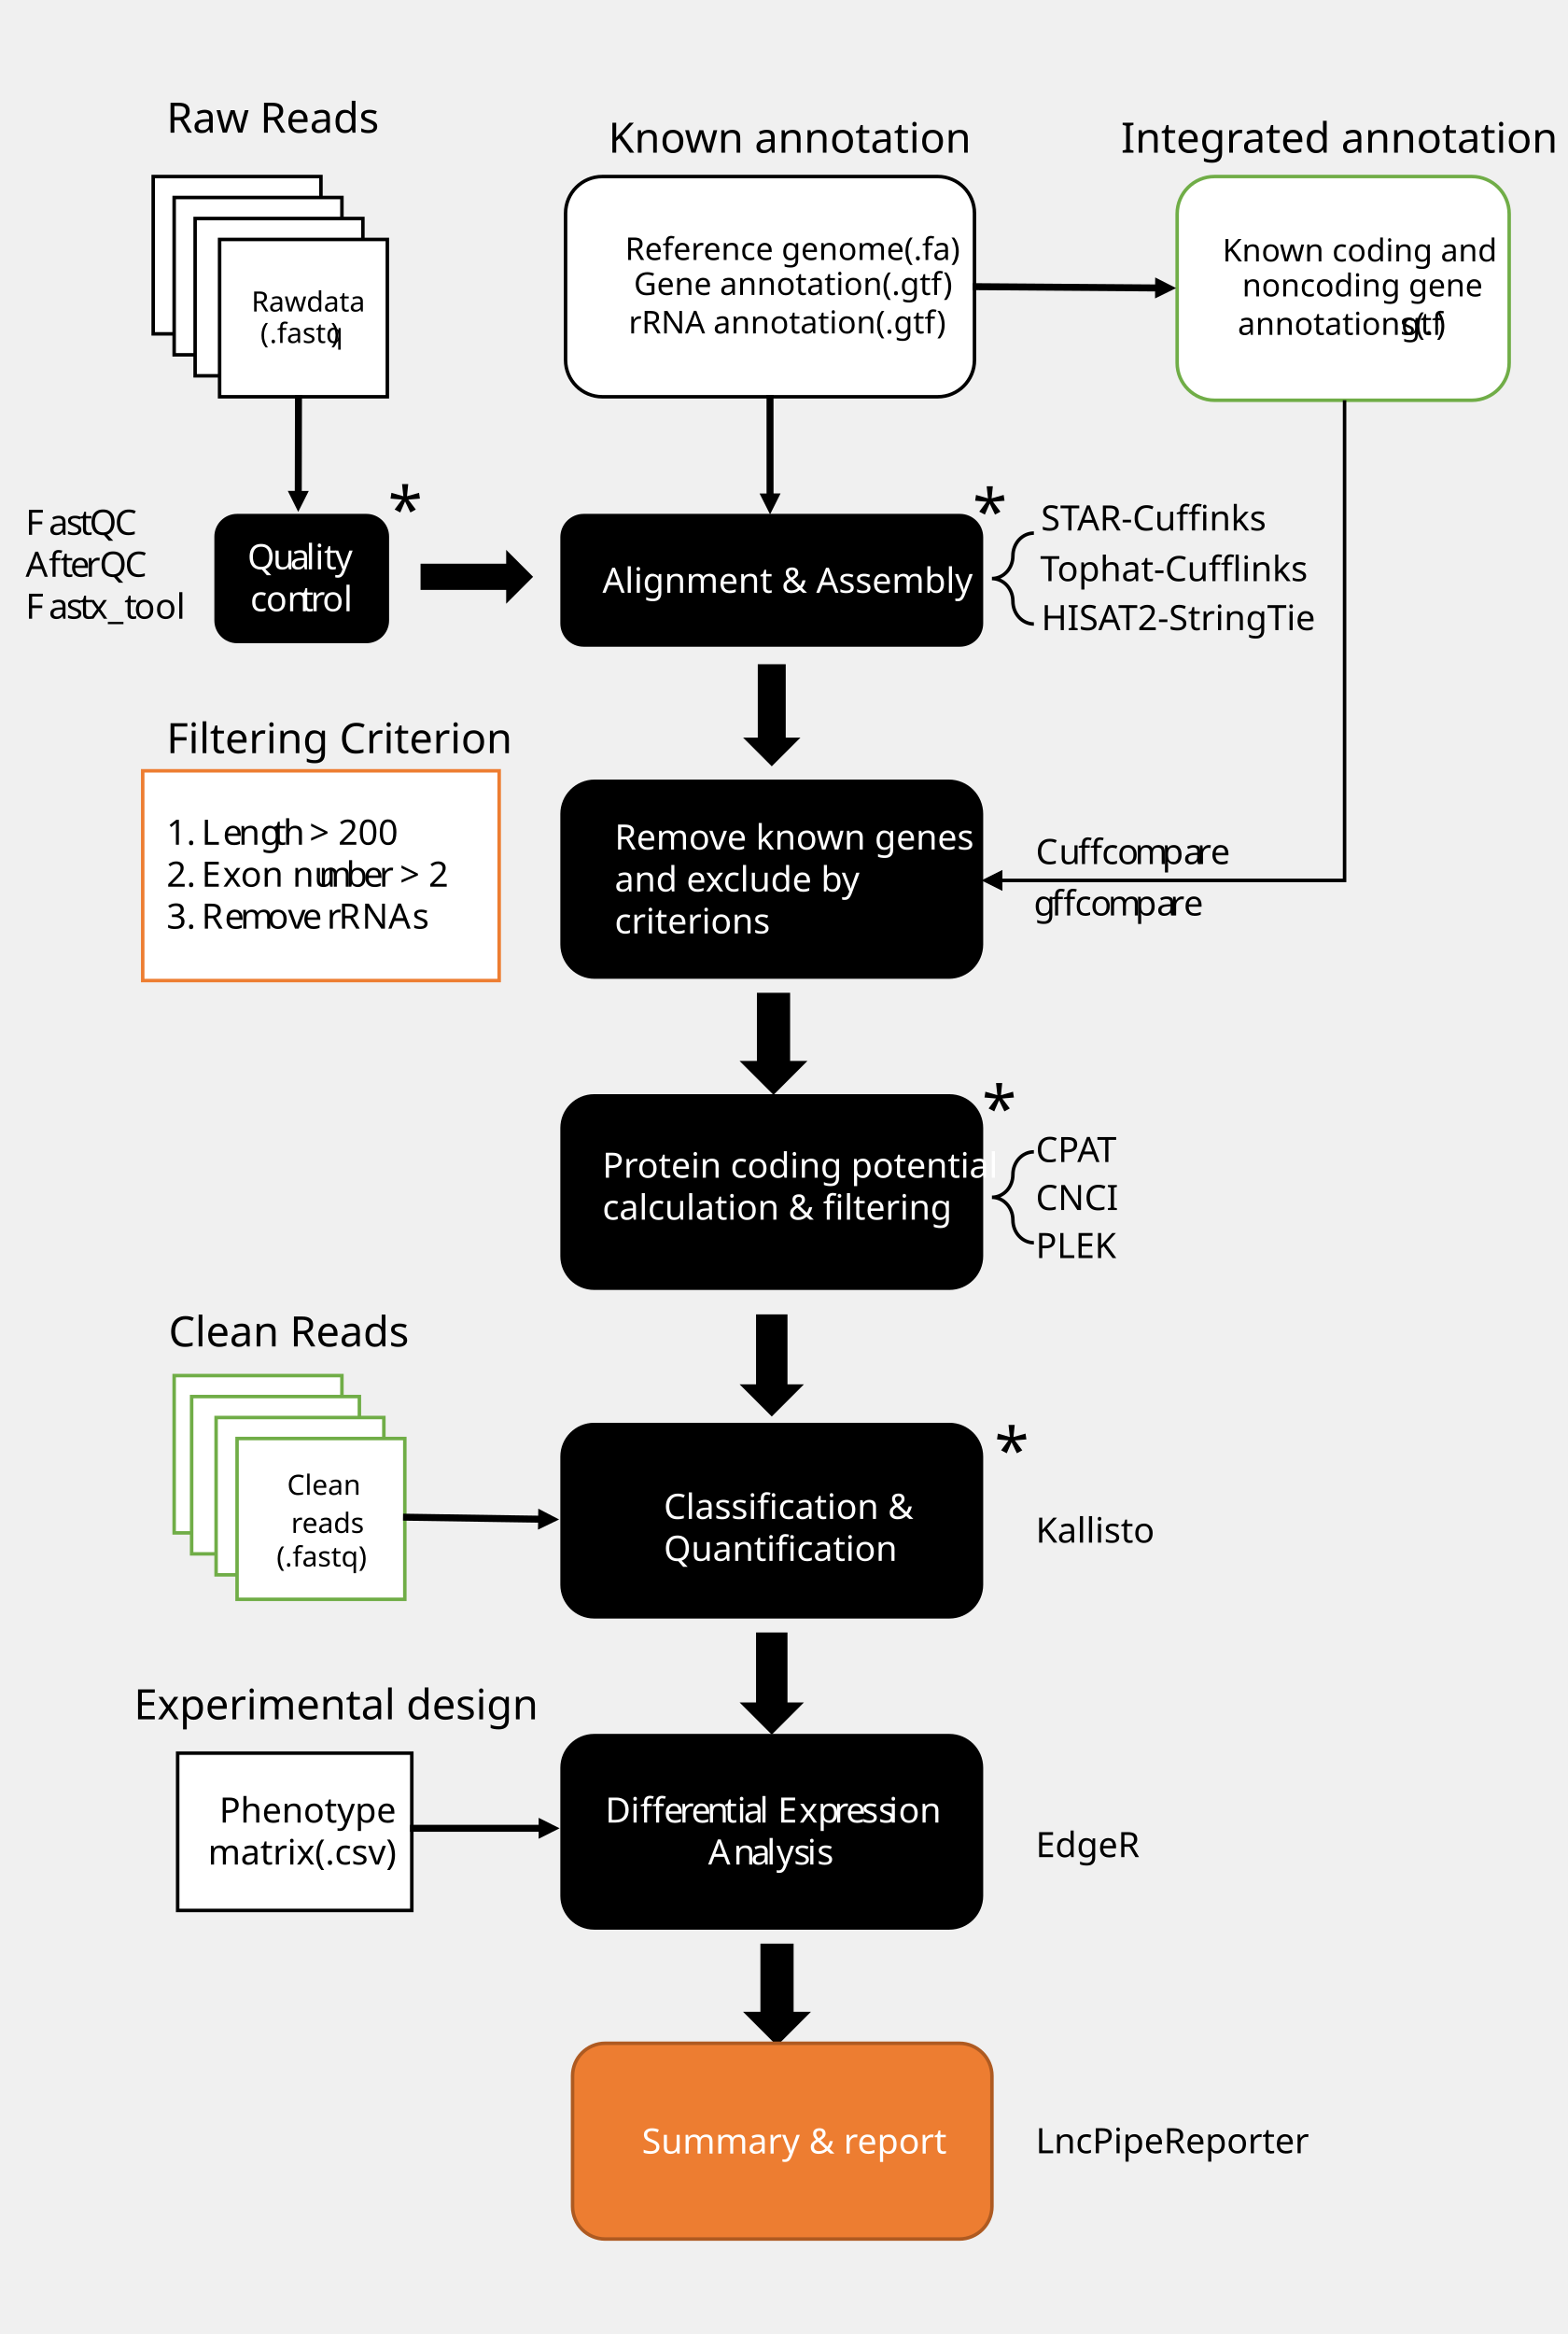
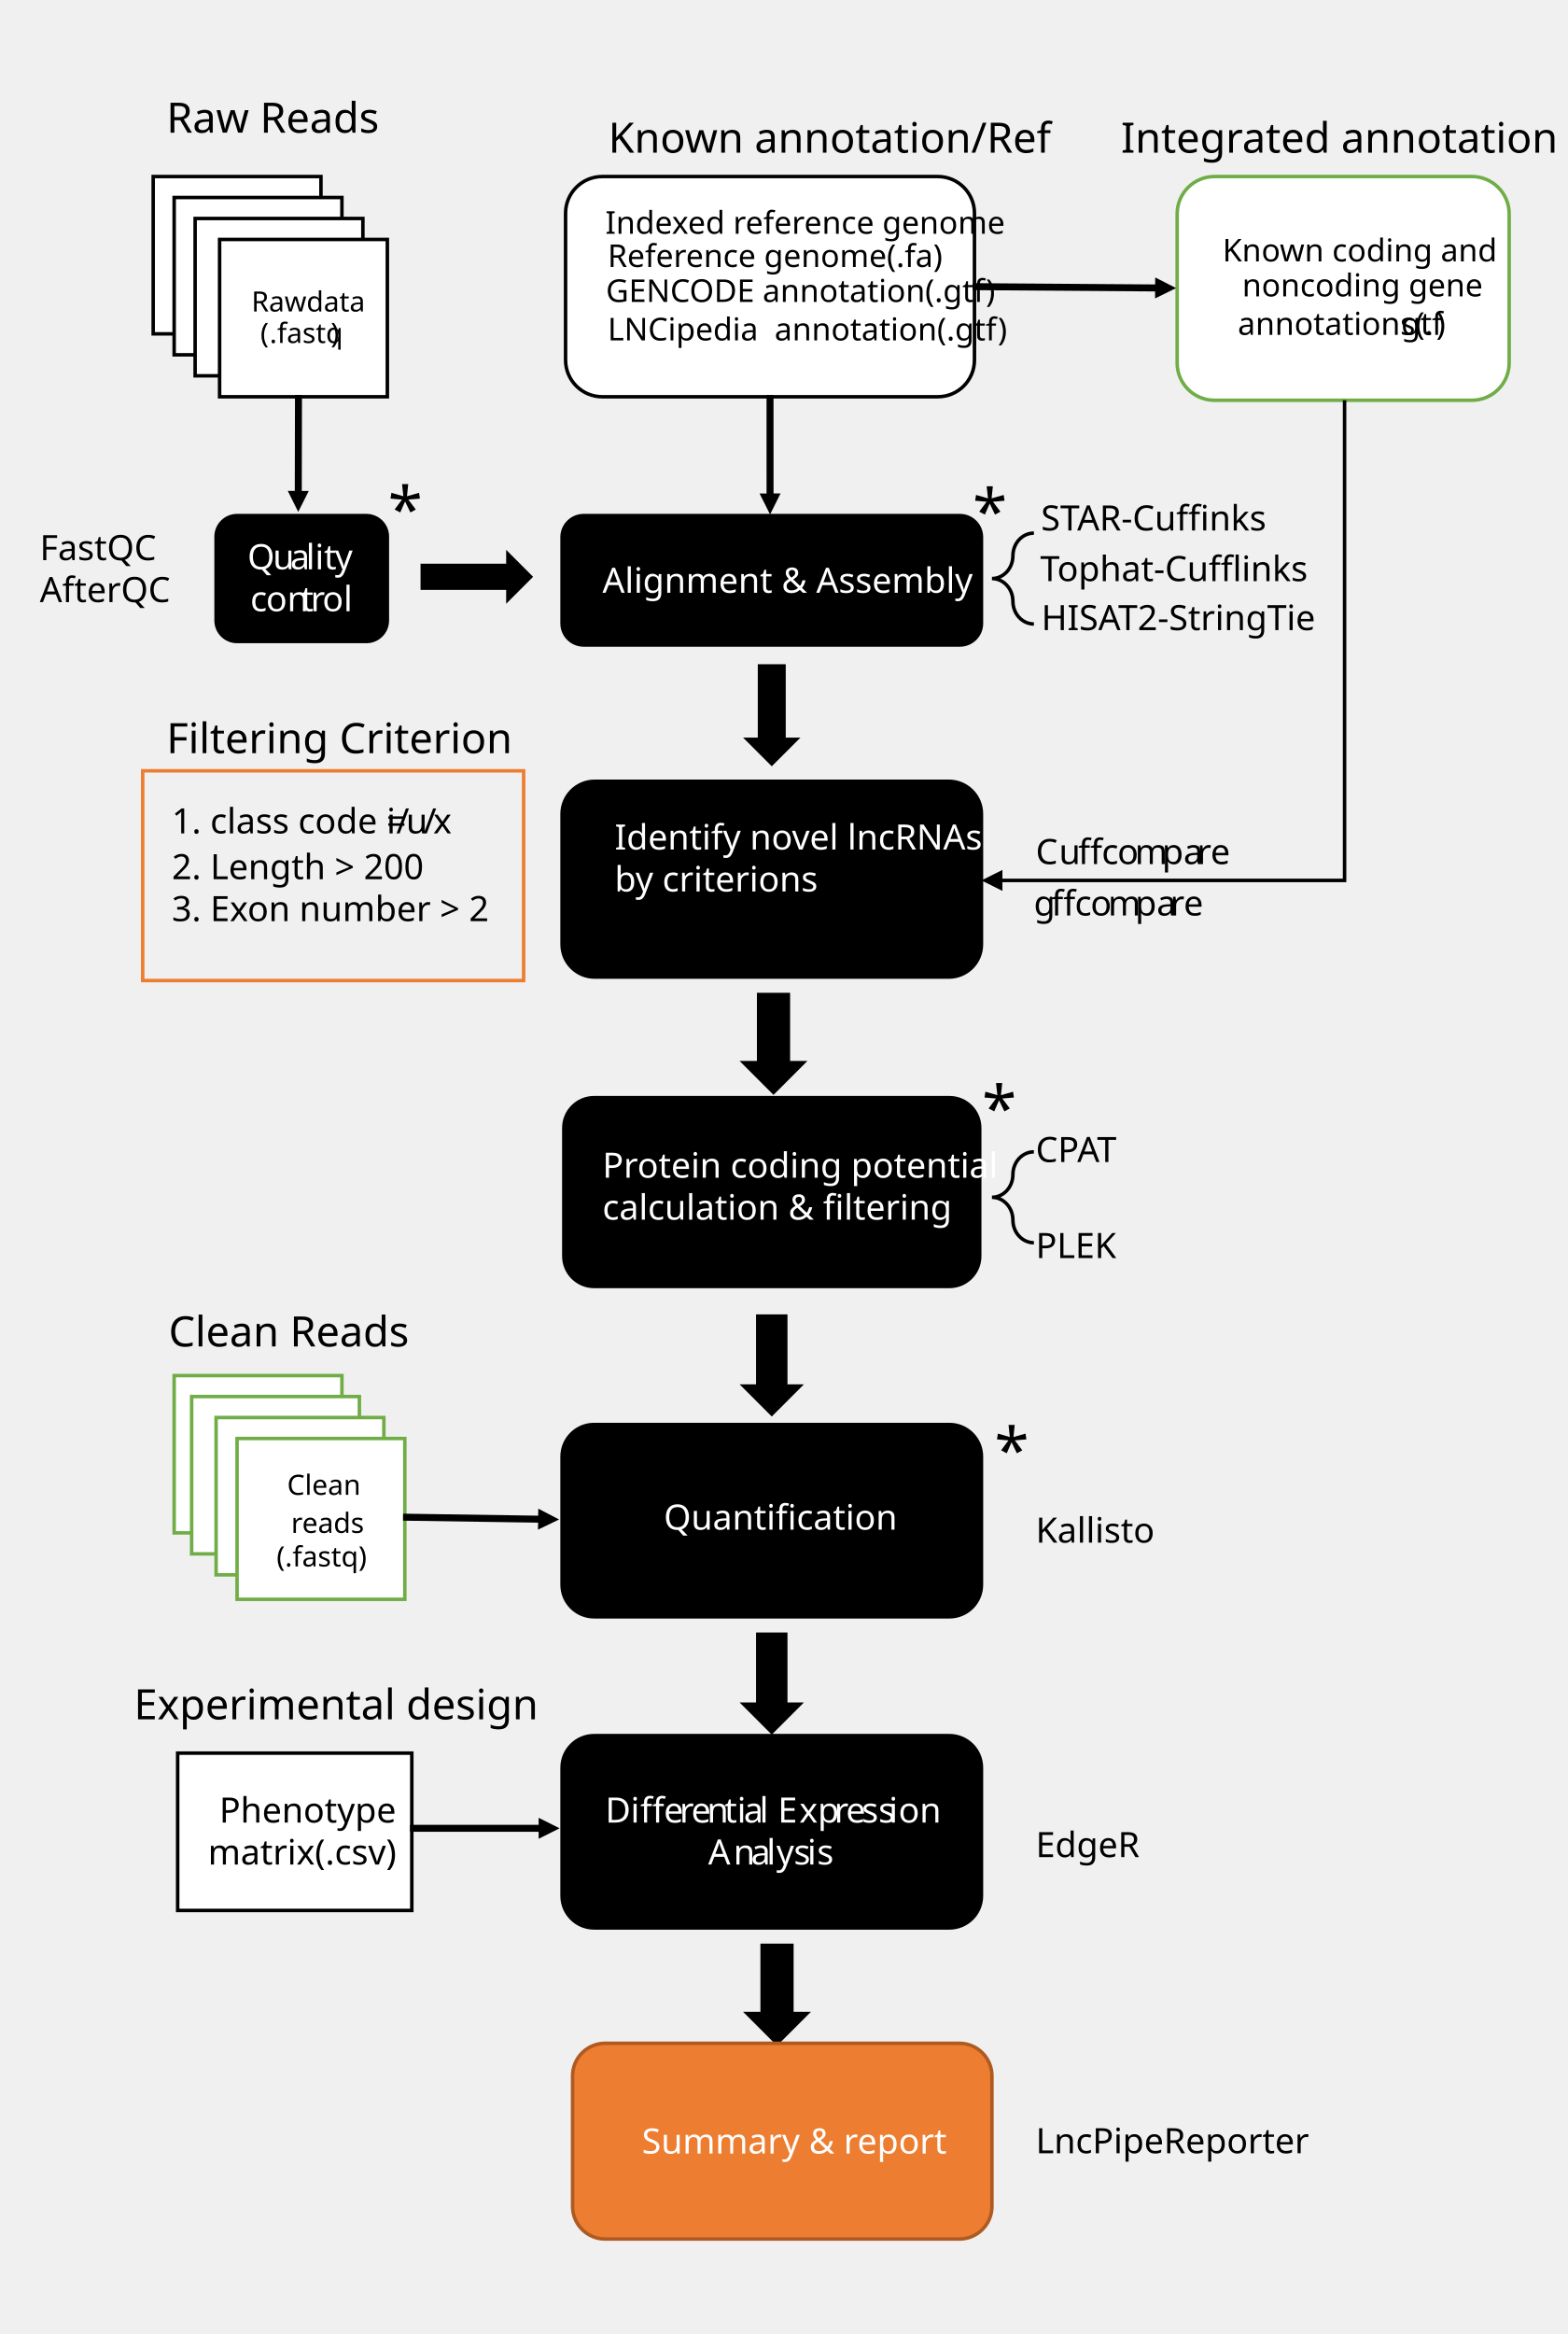
<svg xmlns="http://www.w3.org/2000/svg" version="1.1" id="图层_1" x="0px" y="0px" width="448.666px" height="667.666px" viewBox="0 0 448.666 667.666" enable-background="new 0 0 448.666 667.666" xml:space="preserve">
  <g>
    <rect x="43.835" y="50.5" fill="#FFFFFF" width="48" height="45" />
    <rect x="43.835" y="50.5" fill="none" stroke="#000000" stroke-miterlimit="8" width="48" height="45" />
    <rect x="49.835" y="56.5" fill="#FFFFFF" width="48" height="45" />
    <rect x="49.835" y="56.5" fill="none" stroke="#000000" stroke-miterlimit="8" width="48" height="45" />
    <rect x="55.835" y="62.5" fill="#FFFFFF" width="48" height="45" />
    <rect x="55.835" y="62.5" fill="none" stroke="#000000" stroke-miterlimit="8" width="48" height="45" />
    <rect x="62.835" y="68.5" fill="#FFFFFF" width="48" height="45" />
    <rect x="62.835" y="68.5" fill="none" stroke="#000000" stroke-miterlimit="8" width="48" height="45" />
    <text transform="matrix(1 0 0 1 71.9421 89.1104)" font-family="'TimesNewRomanPSMT'" font-size="8">Rawdata</text>
-     <text transform="matrix(1 0 0 1 74.5076 98.1104)" font-family="'TimesNewRomanPSMT'" font-size="8">(</text>
+     <text transform="matrix(1 0 0 1 74.5081 98.1104)" font-family="'TimesNewRomanPSMT'" font-size="8">(</text>
    <text transform="matrix(1 0 0 1 77.1389 98.1104)" font-family="'TimesNewRomanPSMT'" font-size="8">.fastq</text>
-     <text transform="matrix(1 0 0 1 94.6326 98.1104)" font-family="'TimesNewRomanPSMT'" font-size="8">)</text>
-     <path fill="#FFFFFF" d="M161.835,61c0-5.799,4.701-10.5,10.5-10.5h96c5.8,0,10.5,4.701,10.5,10.5v42c0,5.799-4.7,10.5-10.5,10.5   h-96c-5.799,0-10.5-4.701-10.5-10.5V61L161.835,61z" />
-     <path fill="none" stroke="#000000" stroke-miterlimit="8" d="M161.835,61c0-5.799,4.701-10.5,10.5-10.5h96   c5.8,0,10.5,4.701,10.5,10.5v42c0,5.799-4.7,10.5-10.5,10.5h-96c-5.799,0-10.5-4.701-10.5-10.5V61L161.835,61z" />
-     <text transform="matrix(1 0 0 1 178.8708 74.373)" font-family="'TimesNewRomanPSMT'" font-size="9">Reference genome(.fa)</text>
-     <text transform="matrix(1 0 0 1 181.3708 84.373)" font-family="'TimesNewRomanPSMT'" font-size="9">Gene annotation(.gtf)</text>
-     <text transform="matrix(1 0 0 1 179.8708 95.373)" font-family="'TimesNewRomanPSMT'" font-size="9">rRNA annotation(.gtf)</text>
+     <text transform="matrix(1 0 0 1 94.6331 98.1104)" font-family="'TimesNewRomanPSMT'" font-size="8">)</text>
+     <path fill="#FFFFFF" d="M161.835,61c0-5.799,4.701-10.5,10.5-10.5h96c5.801,0,10.5,4.701,10.5,10.5v42   c0,5.799-4.699,10.5-10.5,10.5h-96c-5.799,0-10.5-4.701-10.5-10.5V61L161.835,61z" />
+     <path fill="none" stroke="#000000" stroke-miterlimit="8" d="M161.835,61c0-5.799,4.701-10.5,10.5-10.5h96   c5.801,0,10.5,4.701,10.5,10.5v42c0,5.799-4.699,10.5-10.5,10.5h-96c-5.799,0-10.5-4.701-10.5-10.5V61L161.835,61z" />
+     <text transform="matrix(1 0 0 1 173.8708 76.373)" font-family="'TimesNewRomanPSMT'" font-size="9">Reference genome(.fa)</text>
+     <text transform="matrix(1 0 0 1 173.3708 86.373)" font-family="'TimesNewRomanPSMT'" font-size="9">GENCODE annotation(.gtf)</text>
+     <text transform="matrix(1 0 0 1 173.8708 97.373)" font-family="'TimesNewRomanPSMT'" font-size="9">LNCipedia  annotation(.gtf)</text>
    <text transform="matrix(1 0 0 1 47.6428 37.9541)" font-family="'TimesNewRomanPSMT'" font-size="12">Raw Reads</text>
-     <text transform="matrix(1 0 0 1 174.0706 43.6797)" font-family="'TimesNewRomanPSMT'" font-size="12">Known annotation</text>
+     <text transform="matrix(1 0 0 1 174.071 43.6797)" font-family="'TimesNewRomanPSMT'" font-size="12">Known annotation/Ref</text>
    <polygon points="224.335,190.5 224.335,211.5 227.835,211.5 220.835,218.5 213.835,211.5 217.335,211.5 217.335,190.5  " />
    <polygon fill="none" stroke="#000000" stroke-miterlimit="8" points="224.335,190.5 224.335,211.5 227.835,211.5 220.835,218.5    213.835,211.5 217.335,211.5 217.335,190.5  " />
-     <path fill="#FFFFFF" d="M336.836,61.167c0-5.891,4.773-10.667,10.665-10.667h73.666c5.894,0,10.669,4.776,10.669,10.667v42.666   c0,5.892-4.775,10.667-10.669,10.667h-73.666c-5.892,0-10.666-4.775-10.666-10.667L336.836,61.167L336.836,61.167z" />
-     <path fill="none" stroke="#70AD47" stroke-miterlimit="8" d="M336.836,61.167c0-5.891,4.773-10.667,10.665-10.667h73.666   c5.894,0,10.669,4.776,10.669,10.667v42.666c0,5.892-4.775,10.667-10.669,10.667h-73.666c-5.892,0-10.666-4.775-10.666-10.667   L336.836,61.167L336.836,61.167z" />
+     <path fill="#FFFFFF" d="M336.837,61.167c0-5.891,4.772-10.667,10.665-10.667h73.665c5.895,0,10.67,4.776,10.67,10.667v42.666   c0,5.892-4.775,10.667-10.67,10.667h-73.666c-5.892,0-10.666-4.775-10.666-10.667L336.837,61.167L336.837,61.167z" />
+     <path fill="none" stroke="#70AD47" stroke-miterlimit="8" d="M336.837,61.167c0-5.891,4.772-10.667,10.665-10.667h73.665   c5.895,0,10.67,4.776,10.67,10.667v42.666c0,5.892-4.775,10.667-10.67,10.667h-73.666c-5.892,0-10.666-4.775-10.666-10.667   L336.837,61.167L336.837,61.167z" />
    <text transform="matrix(1 0 0 1 349.8044 74.7832)" font-family="'TimesNewRomanPSMT'" font-size="9">Known coding and </text>
    <text transform="matrix(1 0 0 1 355.4294 84.7832)" font-family="'TimesNewRomanPSMT'" font-size="9">noncoding gene </text>
    <text transform="matrix(1 0 0 1 354.1794 95.7832)" font-family="'TimesNewRomanPSMT'" font-size="9">annotations(.</text>
    <text transform="matrix(1 0 0 1 400.9294 95.7832)" font-family="'TimesNewRomanPSMT'" font-size="9">gtf</text>
    <text transform="matrix(1 0 0 1 410.9294 95.7832)" font-family="'TimesNewRomanPSMT'" font-size="9">)</text>
-     <text transform="matrix(1 0 0 1 320.7498 43.6797)" font-family="'TimesNewRomanPSMT'" font-size="12">Integrated annotation</text>
-     <path d="M61.835,153.5c0-3.313,2.687-6,6-6h37c3.312,0,6,2.687,6,6v24c0,3.313-2.688,6-6,6h-37c-3.313,0-6-2.687-6-6V153.5z" />
-     <path fill="none" stroke="#000000" stroke-miterlimit="8" d="M61.835,153.5c0-3.313,2.687-6,6-6h37c3.312,0,6,2.687,6,6v24   c0,3.313-2.688,6-6,6h-37c-3.313,0-6-2.687-6-6V153.5z" />
+     <text transform="matrix(1 0 0 1 320.7507 43.6797)" font-family="'TimesNewRomanPSMT'" font-size="12">Integrated annotation</text>
+     <path d="M61.835,153.5c0-3.313,2.688-6,6-6h37c3.313,0,6,2.687,6,6v24c0,3.313-2.688,6-6,6h-37c-3.313,0-6-2.687-6-6V153.5z" />
+     <path fill="none" stroke="#000000" stroke-miterlimit="8" d="M61.835,153.5c0-3.313,2.688-6,6-6h37c3.313,0,6,2.687,6,6v24   c0,3.313-2.688,6-6,6h-37c-3.313,0-6-2.687-6-6V153.5z" />
    <text transform="matrix(1 0 0 1 70.8044 162.8496)" fill="#FFFFFF" font-family="'TimesNewRomanPSMT'" font-size="10">Q</text>
    <text transform="matrix(1 0 0 1 78.0466 162.8496)" fill="#FFFFFF" font-family="'TimesNewRomanPSMT'" font-size="10">u</text>
    <text transform="matrix(1 0 0 1 83.0466 162.8496)" fill="#FFFFFF" font-family="'TimesNewRomanPSMT'" font-size="10">a</text>
-     <text transform="matrix(1 0 0 1 87.5452 162.8496)" fill="#FFFFFF" font-family="'TimesNewRomanPSMT'" font-size="10">lit</text>
-     <text transform="matrix(1 0 0 1 95.8201 162.8496)" fill="#FFFFFF" font-family="'TimesNewRomanPSMT'" font-size="10">y </text>
-     <text transform="matrix(1 0 0 1 71.6199 174.8496)" fill="#FFFFFF" font-family="'TimesNewRomanPSMT'" font-size="10">c</text>
+     <text transform="matrix(1 0 0 1 87.5457 162.8496)" fill="#FFFFFF" font-family="'TimesNewRomanPSMT'" font-size="10">lit</text>
+     <text transform="matrix(1 0 0 1 95.8206 162.8496)" fill="#FFFFFF" font-family="'TimesNewRomanPSMT'" font-size="10">y </text>
+     <text transform="matrix(1 0 0 1 71.6204 174.8496)" fill="#FFFFFF" font-family="'TimesNewRomanPSMT'" font-size="10">c</text>
    <text transform="matrix(1 0 0 1 76.1184 174.8496)" fill="#FFFFFF" font-family="'TimesNewRomanPSMT'" font-size="10">on</text>
    <text transform="matrix(1 0 0 1 86.1184 174.8496)" fill="#FFFFFF" font-family="'TimesNewRomanPSMT'" font-size="10">t</text>
    <text transform="matrix(1 0 0 1 88.8762 174.8496)" fill="#FFFFFF" font-family="'TimesNewRomanPSMT'" font-size="10">r</text>
    <text transform="matrix(1 0 0 1 92.2463 174.8496)" fill="#FFFFFF" font-family="'TimesNewRomanPSMT'" font-size="10">ol</text>
-     <text transform="matrix(1 0 0 1 7.3137 152.9873)" font-family="'TimesNewRomanPS-BoldItalicMT'" font-size="10">F</text>
-     <text transform="matrix(1 0 0 1 13.9436 152.9873)" font-family="'TimesNewRomanPS-BoldItalicMT'" font-size="10">a</text>
-     <text transform="matrix(1 0 0 1 18.9436 152.9873)" font-family="'TimesNewRomanPS-BoldItalicMT'" font-size="10">s</text>
-     <text transform="matrix(1 0 0 1 22.8259 152.9873)" font-family="'TimesNewRomanPS-BoldItalicMT'" font-size="10">t</text>
-     <text transform="matrix(1 0 0 1 25.5837 152.9873)" font-family="'TimesNewRomanPS-BoldItalicMT'" font-size="10">Q</text>
-     <text transform="matrix(1 0 0 1 32.8259 152.9873)" font-family="'TimesNewRomanPS-BoldItalicMT'" font-size="10">C</text>
-     <text transform="matrix(1 0 0 1 7.3137 164.9873)" font-family="'TimesNewRomanPS-BoldItalicMT'" font-size="10">A</text>
-     <text transform="matrix(1 0 0 1 13.9436 164.9873)" font-family="'TimesNewRomanPS-BoldItalicMT'" font-size="10">f</text>
-     <text transform="matrix(1 0 0 1 17.3137 164.9873)" font-family="'TimesNewRomanPS-BoldItalicMT'" font-size="10">t</text>
-     <text transform="matrix(1 0 0 1 20.0715 164.9873)" font-family="'TimesNewRomanPS-BoldItalicMT'" font-size="10">e</text>
-     <text transform="matrix(1 0 0 1 24.571 164.9873)" font-family="'TimesNewRomanPS-BoldItalicMT'" font-size="10">r</text>
-     <text transform="matrix(1 0 0 1 28.4519 164.9873)" font-family="'TimesNewRomanPS-BoldItalicMT'" font-size="10">Q</text>
-     <text transform="matrix(1 0 0 1 35.7043 164.9873)" font-family="'TimesNewRomanPS-BoldItalicMT'" font-size="10">C</text>
-     <text transform="matrix(1 0 0 1 7.3137 176.9873)" font-family="'TimesNewRomanPS-BoldItalicMT'" font-size="10">F</text>
-     <text transform="matrix(1 0 0 1 13.9436 176.9873)" font-family="'TimesNewRomanPS-BoldItalicMT'" font-size="10">a</text>
-     <text transform="matrix(1 0 0 1 18.9436 176.9873)" font-family="'TimesNewRomanPS-BoldItalicMT'" font-size="10">s</text>
-     <text transform="matrix(1 0 0 1 22.8259 176.9873)" font-family="'TimesNewRomanPS-BoldItalicMT'" font-size="10">t</text>
-     <text transform="matrix(1 0 0 1 25.5837 176.9873)" font-family="'TimesNewRomanPS-BoldItalicMT'" font-size="10">x_</text>
-     <text transform="matrix(1 0 0 1 35.5837 176.9873)" font-family="'TimesNewRomanPS-BoldItalicMT'" font-size="10">t</text>
-     <text transform="matrix(1 0 0 1 38.342 176.9873)" font-family="'TimesNewRomanPS-BoldItalicMT'" font-size="10">ool</text>
+     <text transform="matrix(1 0 0 1 11.3884 160.2344)" font-family="'TimesNewRomanPS-BoldItalicMT'" font-size="10">FastQC</text>
+     <text transform="matrix(1 0 0 1 11.3884 172.2344)" font-family="'TimesNewRomanPS-BoldItalicMT'" font-size="10">AfterQC</text>
    <polygon points="84.409,112.998 84.349,140.431 82.349,140.427 85.335,146.434 88.349,140.44 86.349,140.436 86.409,113.002  " />
    <polygon points="221.335,113 221.345,141.162 223.345,141.162 220.345,147.163 217.343,141.164 219.343,141.163 219.335,113  " />
    <polygon points="120.835,161.75 145.335,161.75 145.335,158.5 151.835,165 145.335,171.5 145.335,168.25 120.835,168.25  " />
    <polygon fill="none" stroke="#000000" stroke-miterlimit="8" points="120.835,161.75 145.335,161.75 145.335,158.5 151.835,165    145.335,171.5 145.335,168.25 120.835,168.25  " />
-     <path d="M160.835,153.667c0-3.406,2.761-6.167,6.166-6.167h107.666c3.405,0,6.168,2.761,6.168,6.167v24.666   c0,3.406-2.763,6.167-6.168,6.167H167.001c-3.405,0-6.166-2.761-6.166-6.167V153.667z" />
-     <path fill="none" stroke="#000000" stroke-miterlimit="8" d="M160.835,153.667c0-3.405,2.761-6.167,6.166-6.167h107.666   c3.405,0,6.168,2.762,6.168,6.167v24.666c0,3.406-2.763,6.167-6.168,6.167H167.001c-3.405,0-6.166-2.761-6.166-6.167V153.667z" />
-     <text transform="matrix(1 0 0 1 172.3831 169.5781)" fill="#FFFFFF" font-family="'TimesNewRomanPSMT'" font-size="10">Alignment &amp; Assembly</text>
+     <path d="M160.835,153.667c0-3.406,2.762-6.167,6.166-6.167h107.666c3.405,0,6.168,2.761,6.168,6.167v24.666   c0,3.406-2.763,6.167-6.168,6.167H167.001c-3.404,0-6.166-2.761-6.166-6.167V153.667z" />
+     <path fill="none" stroke="#000000" stroke-miterlimit="8" d="M160.835,153.667c0-3.405,2.762-6.167,6.166-6.167h107.666   c3.405,0,6.168,2.762,6.168,6.167v24.666c0,3.406-2.763,6.167-6.168,6.167H167.001c-3.404,0-6.166-2.761-6.166-6.167V153.667z" />
+     <text transform="matrix(1 0 0 1 172.3835 169.5781)" fill="#FFFFFF" font-family="'TimesNewRomanPSMT'" font-size="10">Alignment &amp; Assembly</text>
    <polygon points="330.552,79.368 336.53,82.41 330.51,85.368 330.522,83.368 278.327,83 278.341,81 330.535,81.368  " />
-     <path fill="none" stroke="#000000" stroke-miterlimit="8" d="M295.835,178.5c-3.313,0-6-2.91-6-6.5s-2.688-6.5-6-6.5   c3.312,0,6-2.91,6-6.5s2.687-6.5,6-6.5" />
-     <text transform="matrix(1 0 0 1 297.8748 151.7441)" font-family="'TimesNewRomanPS-BoldItalicMT'" font-size="10">STAR-Cuffinks</text>
+     <path fill="none" stroke="#000000" stroke-miterlimit="8" d="M295.835,178.5c-3.313,0-6-2.91-6-6.5s-2.688-6.5-6-6.5   c3.313,0,6-2.91,6-6.5s2.688-6.5,6-6.5" />
+     <text transform="matrix(1 0 0 1 297.8757 151.7441)" font-family="'TimesNewRomanPS-BoldItalicMT'" font-size="10">STAR-Cuffinks</text>
    <text transform="matrix(1 0 0 1 297.655 166.2344)" font-family="'TimesNewRomanPS-BoldItalicMT'" font-size="10">Tophat-Cufflinks</text>
    <text transform="matrix(1 0 0 1 297.9753 180.2549)" font-family="'TimesNewRomanPS-BoldItalicMT'" font-size="10">HISAT2-StringTie</text>
-     <path d="M160.835,232.833c0-5.155,4.179-9.334,9.332-9.334h101.334c5.153,0,9.334,4.179,9.334,9.334v37.333   c0,5.154-4.181,9.333-9.334,9.333H170.167c-5.153,0-9.332-4.179-9.332-9.333V232.833z" />
-     <path fill="none" stroke="#000000" stroke-miterlimit="8" d="M160.835,232.833c0-5.155,4.179-9.334,9.332-9.334h101.334   c5.153,0,9.334,4.179,9.334,9.334v37.333c0,5.154-4.181,9.333-9.334,9.333H170.167c-5.153,0-9.332-4.179-9.332-9.333V232.833z" />
-     <text transform="matrix(1 0 0 1 175.8831 243.0195)" fill="#FFFFFF" font-family="'TimesNewRomanPSMT'" font-size="10">Remove known genes </text>
-     <text transform="matrix(1 0 0 1 175.8831 255.0195)" fill="#FFFFFF" font-family="'TimesNewRomanPSMT'" font-size="10">and exclude by </text>
-     <text transform="matrix(1 0 0 1 175.8831 267.0195)" fill="#FFFFFF" font-family="'TimesNewRomanPSMT'" font-size="10">criterions</text>
+     <path d="M160.835,232.833c0-5.155,4.18-9.334,9.332-9.334h101.334c5.153,0,9.334,4.179,9.334,9.334v37.333   c0,5.154-4.181,9.333-9.334,9.333H170.167c-5.152,0-9.332-4.179-9.332-9.333V232.833z" />
+     <path fill="none" stroke="#000000" stroke-miterlimit="8" d="M160.835,232.833c0-5.155,4.18-9.334,9.332-9.334h101.334   c5.153,0,9.334,4.179,9.334,9.334v37.333c0,5.154-4.181,9.333-9.334,9.333H170.167c-5.152,0-9.332-4.179-9.332-9.333V232.833z" />
+     <text transform="matrix(1 0 0 1 175.8835 243.0195)" enable-background="new    ">
+       <tspan x="0" y="0" fill="#FFFFFF" font-family="'TimesNewRomanPSMT'" font-size="10">Identify novel lncRNAs </tspan>
+       <tspan x="0" y="12" fill="#FFFFFF" font-family="'TimesNewRomanPSMT'" font-size="10">by criterions</tspan>
+     </text>
    <polygon points="385.24,114.5 385.24,252.353 286.835,252.353 286.835,254.853 280.835,251.853 286.835,248.853 286.835,251.353    384.24,251.353 384.24,114.5  " />
    <text transform="matrix(1 0 0 1 296.3689 247.1807)" font-family="'TimesNewRomanPS-BoldItalicMT'" font-size="10">C</text>
-     <text transform="matrix(1 0 0 1 302.9998 247.1807)" font-family="'TimesNewRomanPS-BoldItalicMT'" font-size="10">u</text>
-     <text transform="matrix(1 0 0 1 308.4998 247.1807)" font-family="'TimesNewRomanPS-BoldItalicMT'" font-size="10">ff</text>
+     <text transform="matrix(1 0 0 1 303.0007 247.1807)" font-family="'TimesNewRomanPS-BoldItalicMT'" font-size="10">u</text>
+     <text transform="matrix(1 0 0 1 308.5007 247.1807)" font-family="'TimesNewRomanPS-BoldItalicMT'" font-size="10">ff</text>
    <text transform="matrix(1 0 0 1 315.24 247.1807)" font-family="'TimesNewRomanPS-BoldItalicMT'" font-size="10">c</text>
    <text transform="matrix(1 0 0 1 319.74 247.1807)" font-family="'TimesNewRomanPS-BoldItalicMT'" font-size="10">o</text>
    <text transform="matrix(1 0 0 1 324.74 247.1807)" font-family="'TimesNewRomanPS-BoldItalicMT'" font-size="10">m</text>
    <text transform="matrix(1 0 0 1 332.4978 247.1807)" font-family="'TimesNewRomanPS-BoldItalicMT'" font-size="10">pa</text>
    <text transform="matrix(1 0 0 1 342.4978 247.1807)" font-family="'TimesNewRomanPS-BoldItalicMT'" font-size="10">r</text>
-     <text transform="matrix(1 0 0 1 346.3787 247.1807)" font-family="'TimesNewRomanPS-BoldItalicMT'" font-size="10">e</text>
-     <rect x="40.835" y="220.5" fill="#FFFFFF" width="102" height="60" />
-     <rect x="40.835" y="220.5" fill="none" stroke="#ED7D31" stroke-miterlimit="8" width="102" height="60" />
-     <text transform="matrix(1 0 0 1 47.6448 241.6465)" font-family="'TimesNewRomanPSMT'" font-size="10">1. </text>
-     <text transform="matrix(1 0 0 1 57.6448 241.6465)" font-family="'TimesNewRomanPSMT'" font-size="10">L</text>
-     <text transform="matrix(1 0 0 1 63.7629 241.6465)" font-family="'TimesNewRomanPSMT'" font-size="10">e</text>
-     <text transform="matrix(1 0 0 1 68.262 241.6465)" font-family="'TimesNewRomanPSMT'" font-size="10">ng</text>
-     <text transform="matrix(1 0 0 1 78.262 241.6465)" font-family="'TimesNewRomanPSMT'" font-size="10">t</text>
-     <text transform="matrix(1 0 0 1 81.0198 241.6465)" font-family="'TimesNewRomanPSMT'" font-size="10">h </text>
-     <text transform="matrix(1 0 0 1 88.5198 241.6465)" font-family="'TimesNewRomanPSMT'" font-size="10">&gt;</text>
-     <text transform="matrix(1 0 0 1 94.1497 241.6465)" font-family="'TimesNewRomanPSMT'" font-size="10"> 200</text>
-     <text transform="matrix(1 0 0 1 47.6448 253.6465)" font-family="'TimesNewRomanPSMT'" font-size="10">2. </text>
-     <text transform="matrix(1 0 0 1 57.6448 253.6465)" font-family="'TimesNewRomanPSMT'" font-size="10">E</text>
-     <text transform="matrix(1 0 0 1 63.7629 253.6465)" font-family="'TimesNewRomanPSMT'" font-size="10">xon nu</text>
-     <text transform="matrix(1 0 0 1 91.2629 253.6465)" font-family="'TimesNewRomanPSMT'" font-size="10">m</text>
-     <text transform="matrix(1 0 0 1 99.0212 253.6465)" font-family="'TimesNewRomanPSMT'" font-size="10">b</text>
-     <text transform="matrix(1 0 0 1 104.0212 253.6465)" font-family="'TimesNewRomanPSMT'" font-size="10">e</text>
-     <text transform="matrix(1 0 0 1 108.5198 253.6465)" font-family="'TimesNewRomanPSMT'" font-size="10">r</text>
-     <text transform="matrix(1 0 0 1 111.8894 253.6465)" font-family="'TimesNewRomanPSMT'" font-size="10"> </text>
-     <text transform="matrix(1 0 0 1 114.3894 253.6465)" font-family="'TimesNewRomanPSMT'" font-size="10">&gt;</text>
-     <text transform="matrix(1 0 0 1 120.0198 253.6465)" font-family="'TimesNewRomanPSMT'" font-size="10"> 2</text>
-     <text transform="matrix(1 0 0 1 47.6448 265.6465)" font-family="'TimesNewRomanPSMT'" font-size="10">3. </text>
-     <text transform="matrix(1 0 0 1 57.6448 265.6465)" font-family="'TimesNewRomanPSMT'" font-size="10">R</text>
-     <text transform="matrix(1 0 0 1 64.2747 265.6465)" font-family="'TimesNewRomanPSMT'" font-size="10">e</text>
-     <text transform="matrix(1 0 0 1 68.7722 265.6465)" font-family="'TimesNewRomanPSMT'" font-size="10">m</text>
-     <text transform="matrix(1 0 0 1 76.532 265.6465)" font-family="'TimesNewRomanPSMT'" font-size="10">ov</text>
-     <text transform="matrix(1 0 0 1 86.532 265.6465)" font-family="'TimesNewRomanPSMT'" font-size="10">e</text>
-     <text transform="matrix(1 0 0 1 91.0295 265.6465)" font-family="'TimesNewRomanPSMT'" font-size="10"> </text>
-     <text transform="matrix(1 0 0 1 93.5198 265.6465)" font-family="'TimesNewRomanPSMT'" font-size="10">r</text>
-     <text transform="matrix(1 0 0 1 96.8894 265.6465)" font-family="'TimesNewRomanPSMT'" font-size="10">R</text>
-     <text transform="matrix(1 0 0 1 103.5198 265.6465)" font-family="'TimesNewRomanPSMT'" font-size="10">NA</text>
-     <text transform="matrix(1 0 0 1 118.0027 265.6465)" font-family="'TimesNewRomanPSMT'" font-size="10">s</text>
-     <text transform="matrix(1 0 0 1 47.6448 215.4531)" font-family="'TimesNewRomanPSMT'" font-size="12">Filtering Criterion</text>
+     <text transform="matrix(1 0 0 1 346.3796 247.1807)" font-family="'TimesNewRomanPS-BoldItalicMT'" font-size="10">e</text>
+     <rect x="40.835" y="220.5" fill="none" stroke="#ED7D31" stroke-miterlimit="8" width="108.998" height="60" />
+     <text transform="matrix(1 0 0 1 49.1619 251.499)" font-family="'TimesNewRomanPSMT'" font-size="10">2. Length &gt; 200 </text>
+     <text transform="matrix(1 0 0 1 49.1619 263.499)" font-family="'TimesNewRomanPSMT'" font-size="10">3. Exon number &gt; 2 </text>
+     <text transform="matrix(1 0 0 1 49.1619 238.3965)" enable-background="new    ">
+       <tspan x="0" y="0" font-family="'TimesNewRomanPSMT'" font-size="10">1. class code = </tspan>
+       <tspan x="61.455" y="0" font-family="'TimesNewRomanPS-ItalicMT'" font-size="10">i</tspan>
+       <tspan x="64.233" y="0" font-family="'TimesNewRomanPSMT'" font-size="10">/</tspan>
+       <tspan x="67.012" y="0" font-family="'TimesNewRomanPS-ItalicMT'" font-size="10">u</tspan>
+       <tspan x="72.012" y="0" font-family="'TimesNewRomanPSMT'" font-size="10">/</tspan>
+       <tspan x="74.79" y="0" font-family="'TimesNewRomanPS-ItalicMT'" font-size="10">x</tspan>
+     </text>
+     <text transform="matrix(1 0 0 1 47.6453 215.4531)" font-family="'TimesNewRomanPSMT'" font-size="12">Filtering Criterion</text>
    <text transform="matrix(1 0 0 1 48.2419 385.167)" font-family="'TimesNewRomanPSMT'" font-size="12">Clean Reads</text>
    <text transform="matrix(1 0 0 1 38.342 491.833)" font-family="'TimesNewRomanPSMT'" font-size="12">Experimental design</text>
    <polygon points="225.585,284.5 225.585,304 229.835,304 221.335,312.5 212.835,304 217.085,304 217.085,284.5  " />
    <polygon fill="none" stroke="#000000" stroke-miterlimit="8" points="225.585,284.5 225.585,304 229.835,304 221.335,312.5    212.835,304 217.085,304 217.085,284.5  " />
-     <path d="M160.835,322.667c0-5.062,4.104-9.167,9.166-9.167h101.666c5.062,0,9.168,4.104,9.168,9.167v36.667   c0,5.062-4.104,9.166-9.168,9.166H170.001c-5.062,0-9.166-4.104-9.166-9.166V322.667z" />
-     <path fill="none" stroke="#000000" stroke-miterlimit="8" d="M160.835,322.667c0-5.062,4.104-9.167,9.166-9.167h101.666   c5.062,0,9.168,4.104,9.168,9.167v36.667c0,5.062-4.104,9.166-9.168,9.166H170.001c-5.062,0-9.166-4.104-9.166-9.166V322.667z" />
-     <text transform="matrix(1 0 0 1 172.3831 336.8955)" fill="#FFFFFF" font-family="'TimesNewRomanPSMT'" font-size="10">Protein coding potential </text>
-     <text transform="matrix(1 0 0 1 172.3831 348.8955)" fill="#FFFFFF" font-family="'TimesNewRomanPSMT'" font-size="10">calculation &amp; filtering</text>
-     <path d="M160.835,416.669c0-5.062,4.104-9.168,9.166-9.168h101.666c5.062,0,9.168,4.105,9.168,9.168v36.666   c0,5.062-4.104,9.166-9.168,9.166H170.001c-5.062,0-9.166-4.104-9.166-9.166V416.669z" />
-     <path fill="none" stroke="#000000" stroke-miterlimit="8" d="M160.835,416.669c0-5.062,4.104-9.168,9.166-9.168h101.666   c5.062,0,9.168,4.105,9.168,9.168v36.666c0,5.062-4.104,9.166-9.168,9.166H170.001c-5.062,0-9.166-4.104-9.166-9.166V416.669z" />
-     <text transform="matrix(1 0 0 1 189.9353 434.501)" fill="#FFFFFF" font-family="'TimesNewRomanPSMT'" font-size="10">Classification &amp; </text>
-     <text transform="matrix(1 0 0 1 189.9353 446.501)" fill="#FFFFFF" font-family="'TimesNewRomanPSMT'" font-size="10">Quantification</text>
+     <path d="M160.835,322.667c0-5.062,4.104-9.167,9.166-9.167h101.666c5.063,0,9.168,4.104,9.168,9.167v36.667   c0,5.062-4.104,9.166-9.168,9.166H170.001c-5.062,0-9.166-4.104-9.166-9.166V322.667z" />
+     <path fill="none" d="M160.835,322.667c0-5.062,4.104-9.167,9.166-9.167h101.666c5.063,0,9.168,4.104,9.168,9.167v36.667   c0,5.062-4.104,9.166-9.168,9.166H170.001c-5.062,0-9.166-4.104-9.166-9.166V322.667z" />
+     <text transform="matrix(1 0 0 1 172.3835 336.8955)" fill="#FFFFFF" font-family="'TimesNewRomanPSMT'" font-size="10">Protein coding potential </text>
+     <text transform="matrix(1 0 0 1 172.3835 348.8955)" fill="#FFFFFF" font-family="'TimesNewRomanPSMT'" font-size="10">calculation &amp; filtering</text>
+     <path d="M160.835,416.669c0-5.063,4.104-9.168,9.166-9.168h101.666c5.063,0,9.168,4.105,9.168,9.168v36.666   c0,5.063-4.104,9.166-9.168,9.166H170.001c-5.062,0-9.166-4.104-9.166-9.166V416.669z" />
+     <path fill="none" stroke="#000000" stroke-miterlimit="8" d="M160.835,416.669c0-5.063,4.104-9.168,9.166-9.168h101.666   c5.063,0,9.168,4.105,9.168,9.168v36.666c0,5.063-4.104,9.166-9.168,9.166H170.001c-5.062,0-9.166-4.104-9.166-9.166V416.669z" />
+     <text transform="matrix(1 0 0 1 189.9353 437.5732)" fill="#FFFFFF" font-family="'TimesNewRomanPSMT'" font-size="10">Quantification</text>
    <polygon points="224.835,376.499 224.835,396.501 228.835,396.501 220.835,404.501 212.835,396.501 216.835,396.501    216.835,376.499  " />
    <polygon fill="none" stroke="#000000" stroke-miterlimit="8" points="224.835,376.499 224.835,396.501 228.835,396.501    220.835,404.501 212.835,396.501 216.835,396.501 216.835,376.499  " />
    <text transform="matrix(1 0 0 1 296.3689 441.2871)" font-family="'TimesNewRomanPS-BoldItalicMT'" font-size="10">Kallisto</text>
    <rect x="49.835" y="393.501" fill="#FFFFFF" width="48" height="45" />
    <rect x="49.835" y="393.501" fill="none" stroke="#70AD47" stroke-miterlimit="8" width="48" height="45" />
    <rect x="54.835" y="399.501" fill="#FFFFFF" width="48" height="45" />
    <rect x="54.835" y="399.501" fill="none" stroke="#70AD47" stroke-miterlimit="8" width="48" height="45" />
    <rect x="61.835" y="405.501" fill="#FFFFFF" width="48" height="45" />
    <rect x="61.835" y="405.501" fill="none" stroke="#70AD47" stroke-miterlimit="8" width="48" height="45" />
    <rect x="67.835" y="411.501" fill="#FFFFFF" width="48" height="46" />
    <rect x="67.835" y="411.501" fill="none" stroke="#70AD47" stroke-miterlimit="8" width="48" height="46" />
    <text transform="matrix(1 0 0 1 82.1511 427.6172)" font-family="'TimesNewRomanPSMT'" font-size="8">Clean</text>
    <text transform="matrix(1 0 0 1 96.7712 427.6172)" font-family="'TimesNewRomanPSMT'" font-size="8"> </text>
    <polygon points="154.028,431.573 159.983,434.661 153.94,437.573 153.97,435.573 115.319,435.001 115.349,433.001 153.999,433.573     " />
-     <path fill="none" stroke="#000000" stroke-miterlimit="8" d="M295.835,355.5c-3.313,0-6-2.91-6-6.5s-2.688-6.5-6-6.5   c3.312,0,6-2.91,6-6.5s2.687-6.5,6-6.5" />
+     <path fill="none" stroke="#000000" stroke-miterlimit="8" d="M295.835,355.5c-3.313,0-6-2.91-6-6.5s-2.688-6.5-6-6.5   c3.313,0,6-2.91,6-6.5s2.688-6.5,6-6.5" />
    <text transform="matrix(1 0 0 1 296.3689 332.4121)" font-family="'TimesNewRomanPS-BoldItalicMT'" font-size="10">CPAT</text>
    <text transform="matrix(1 0 0 1 296.3689 359.873)" font-family="'TimesNewRomanPS-BoldItalicMT'" font-size="10">PLEK</text>
-     <text transform="matrix(1 0 0 1 296.3689 346.1426)" font-family="'TimesNewRomanPS-BoldItalicMT'" font-size="10">CNCI</text>
-     <path d="M160.835,505.669c0-5.062,4.104-9.168,9.166-9.168h101.666c5.062,0,9.168,4.105,9.168,9.168v36.666   c0,5.062-4.104,9.166-9.168,9.166H170.001c-5.062,0-9.166-4.104-9.166-9.166V505.669z" />
-     <path fill="none" stroke="#000000" stroke-miterlimit="8" d="M160.835,505.669c0-5.062,4.104-9.168,9.166-9.168h101.666   c5.062,0,9.168,4.105,9.168,9.168v36.666c0,5.062-4.104,9.166-9.168,9.166H170.001c-5.062,0-9.166-4.104-9.166-9.166V505.669z" />
-     <text transform="matrix(1 0 0 1 173.1956 521.3623)" fill="#FFFFFF" font-family="'TimesNewRomanPSMT'" font-size="10">D</text>
+     <path d="M160.835,505.669c0-5.062,4.104-9.168,9.166-9.168h101.666c5.063,0,9.168,4.105,9.168,9.168v36.666   c0,5.063-4.104,9.166-9.168,9.166H170.001c-5.062,0-9.166-4.104-9.166-9.166V505.669z" />
+     <path fill="none" stroke="#000000" stroke-miterlimit="8" d="M160.835,505.669c0-5.062,4.104-9.168,9.166-9.168h101.666   c5.063,0,9.168,4.105,9.168,9.168v36.666c0,5.063-4.104,9.166-9.168,9.166H170.001c-5.062,0-9.166-4.104-9.166-9.166V505.669z" />
+     <text transform="matrix(1 0 0 1 173.196 521.3623)" fill="#FFFFFF" font-family="'TimesNewRomanPSMT'" font-size="10">D</text>
    <text transform="matrix(1 0 0 1 180.4377 521.3623)" fill="#FFFFFF" font-family="'TimesNewRomanPSMT'" font-size="10">i</text>
-     <text transform="matrix(1 0 0 1 183.1956 521.3623)" fill="#FFFFFF" font-family="'TimesNewRomanPSMT'" font-size="10">ff</text>
+     <text transform="matrix(1 0 0 1 183.196 521.3623)" fill="#FFFFFF" font-family="'TimesNewRomanPSMT'" font-size="10">ff</text>
    <text transform="matrix(1 0 0 1 189.9348 521.3623)" fill="#FFFFFF" font-family="'TimesNewRomanPSMT'" font-size="10">e</text>
    <text transform="matrix(1 0 0 1 194.4333 521.3623)" fill="#FFFFFF" font-family="'TimesNewRomanPSMT'" font-size="10">r</text>
    <text transform="matrix(1 0 0 1 197.8044 521.3623)" fill="#FFFFFF" font-family="'TimesNewRomanPSMT'" font-size="10">e</text>
-     <text transform="matrix(1 0 0 1 202.3025 521.3623)" fill="#FFFFFF" font-family="'TimesNewRomanPSMT'" font-size="10">n</text>
-     <text transform="matrix(1 0 0 1 207.3025 521.3623)" fill="#FFFFFF" font-family="'TimesNewRomanPSMT'" font-size="10">ti</text>
-     <text transform="matrix(1 0 0 1 212.8196 521.3623)" fill="#FFFFFF" font-family="'TimesNewRomanPSMT'" font-size="10">a</text>
+     <text transform="matrix(1 0 0 1 202.303 521.3623)" fill="#FFFFFF" font-family="'TimesNewRomanPSMT'" font-size="10">n</text>
+     <text transform="matrix(1 0 0 1 207.303 521.3623)" fill="#FFFFFF" font-family="'TimesNewRomanPSMT'" font-size="10">ti</text>
+     <text transform="matrix(1 0 0 1 212.8201 521.3623)" fill="#FFFFFF" font-family="'TimesNewRomanPSMT'" font-size="10">a</text>
    <text transform="matrix(1 0 0 1 217.3171 521.3623)" fill="#FFFFFF" font-family="'TimesNewRomanPSMT'" font-size="10">l</text>
    <text transform="matrix(1 0 0 1 220.0759 521.3623)" fill="#FFFFFF" font-family="'TimesNewRomanPSMT'" font-size="10"> </text>
    <text transform="matrix(1 0 0 1 222.5759 521.3623)" fill="#FFFFFF" font-family="'TimesNewRomanPSMT'" font-size="10">E</text>
-     <text transform="matrix(1 0 0 1 228.6951 521.3623)" fill="#FFFFFF" font-family="'TimesNewRomanPSMT'" font-size="10">xp</text>
-     <text transform="matrix(1 0 0 1 238.6951 521.3623)" fill="#FFFFFF" font-family="'TimesNewRomanPSMT'" font-size="10">r</text>
+     <text transform="matrix(1 0 0 1 228.696 521.3623)" fill="#FFFFFF" font-family="'TimesNewRomanPSMT'" font-size="10">xp</text>
+     <text transform="matrix(1 0 0 1 238.696 521.3623)" fill="#FFFFFF" font-family="'TimesNewRomanPSMT'" font-size="10">r</text>
    <text transform="matrix(1 0 0 1 242.0632 521.3623)" fill="#FFFFFF" font-family="'TimesNewRomanPSMT'" font-size="10">e</text>
-     <text transform="matrix(1 0 0 1 246.5623 521.3623)" fill="#FFFFFF" font-family="'TimesNewRomanPSMT'" font-size="10">ss</text>
+     <text transform="matrix(1 0 0 1 246.5632 521.3623)" fill="#FFFFFF" font-family="'TimesNewRomanPSMT'" font-size="10">ss</text>
    <text transform="matrix(1 0 0 1 254.325 521.3623)" fill="#FFFFFF" font-family="'TimesNewRomanPSMT'" font-size="10">i</text>
    <text transform="matrix(1 0 0 1 257.0847 521.3623)" fill="#FFFFFF" font-family="'TimesNewRomanPSMT'" font-size="10">on</text>
    <text transform="matrix(1 0 0 1 202.6306 533.3623)" fill="#FFFFFF" font-family="'TimesNewRomanPSMT'" font-size="10">A</text>
    <text transform="matrix(1 0 0 1 209.8718 533.3623)" fill="#FFFFFF" font-family="'TimesNewRomanPSMT'" font-size="10">n</text>
    <text transform="matrix(1 0 0 1 214.8718 533.3623)" fill="#FFFFFF" font-family="'TimesNewRomanPSMT'" font-size="10">a</text>
    <text transform="matrix(1 0 0 1 219.3708 533.3623)" fill="#FFFFFF" font-family="'TimesNewRomanPSMT'" font-size="10">l</text>
-     <text transform="matrix(1 0 0 1 222.1292 533.3623)" fill="#FFFFFF" font-family="'TimesNewRomanPSMT'" font-size="10">y</text>
-     <text transform="matrix(1 0 0 1 227.1287 533.3623)" fill="#FFFFFF" font-family="'TimesNewRomanPSMT'" font-size="10">s</text>
+     <text transform="matrix(1 0 0 1 222.1296 533.3623)" fill="#FFFFFF" font-family="'TimesNewRomanPSMT'" font-size="10">y</text>
+     <text transform="matrix(1 0 0 1 227.1296 533.3623)" fill="#FFFFFF" font-family="'TimesNewRomanPSMT'" font-size="10">s</text>
    <text transform="matrix(1 0 0 1 231.0085 533.3623)" fill="#FFFFFF" font-family="'TimesNewRomanPSMT'" font-size="10">i</text>
-     <text transform="matrix(1 0 0 1 233.7693 533.3623)" fill="#FFFFFF" font-family="'TimesNewRomanPSMT'" font-size="10">s</text>
+     <text transform="matrix(1 0 0 1 233.7703 533.3623)" fill="#FFFFFF" font-family="'TimesNewRomanPSMT'" font-size="10">s</text>
    <text transform="matrix(1 0 0 1 237.6511 533.3623)" fill="#FFFFFF" font-family="'TimesNewRomanPSMT'" font-size="10"> </text>
    <polygon points="224.835,467.501 224.835,487.501 228.835,487.501 220.835,495.501 212.835,487.501 216.835,487.501    216.835,467.501  " />
    <polygon fill="none" stroke="#000000" stroke-miterlimit="8" points="224.835,467.501 224.835,487.501 228.835,487.501    220.835,495.501 212.835,487.501 216.835,487.501 216.835,467.501  " />
    <text transform="matrix(1 0 0 1 296.3689 531.248)" font-family="'TimesNewRomanPS-BoldItalicMT'" font-size="10">EdgeR</text>
    <rect x="50.835" y="501.501" fill="#FFFFFF" width="67" height="45" />
    <rect x="50.835" y="501.501" fill="none" stroke="#000000" stroke-miterlimit="8" width="67" height="45" />
-     <text transform="matrix(1 0 0 1 62.761 521.3623)" font-family="'TimesNewRomanPSMT'" font-size="10">Phenotype</text>
+     <text transform="matrix(1 0 0 1 62.7615 521.3623)" font-family="'TimesNewRomanPSMT'" font-size="10">Phenotype</text>
    <text transform="matrix(1 0 0 1 105.0173 521.3623)" font-family="'TimesNewRomanPSMT'" font-size="10"> </text>
-     <text transform="matrix(1 0 0 1 59.511 533.3623)" font-family="'TimesNewRomanPSMT'" font-size="10">matrix(.csv)</text>
+     <text transform="matrix(1 0 0 1 59.5115 533.3623)" font-family="'TimesNewRomanPSMT'" font-size="10">matrix(.csv)</text>
    <polygon points="154.126,520.001 160.126,523.001 154.126,526.001 154.126,524.001 117.335,524.001 117.335,522.001    154.126,522.001  " />
    <polygon points="226.585,556.501 226.585,576.001 230.835,576.001 222.335,584.501 213.835,576.001 218.085,576.001    218.085,556.501  " />
    <polygon fill="none" stroke="#000000" stroke-miterlimit="8" points="226.585,556.501 226.585,576.001 230.835,576.001    222.335,584.501 213.835,576.001 218.085,576.001 218.085,556.501  " />
-     <path fill="#ED7D31" d="M163.835,593.835c0-5.154,4.179-9.334,9.332-9.334h101.334c5.153,0,9.334,4.18,9.334,9.334v37.332   c0,5.156-4.181,9.334-9.334,9.334H173.167c-5.153,0-9.332-4.178-9.332-9.334V593.835z" />
-     <path fill="none" stroke="#AE5A21" stroke-miterlimit="8" d="M163.835,593.835c0-5.154,4.179-9.334,9.332-9.334h101.334   c5.153,0,9.334,4.18,9.334,9.334v37.334c0,5.154-4.181,9.332-9.334,9.332H173.167c-5.153,0-9.332-4.178-9.332-9.332V593.835z" />
-     <text transform="matrix(1 0 0 1 183.6624 616.0469)" fill="#FFFFFF" font-family="'TimesNewRomanPSMT'" font-size="10">Summary &amp; report</text>
+     <path fill="#ED7D31" d="M163.835,593.835c0-5.154,4.18-9.334,9.332-9.334h101.334c5.153,0,9.334,4.18,9.334,9.334v37.332   c0,5.156-4.181,9.334-9.334,9.334H173.167c-5.152,0-9.332-4.178-9.332-9.334V593.835z" />
+     <path fill="none" stroke="#AE5A21" stroke-miterlimit="8" d="M163.835,593.835c0-5.154,4.18-9.334,9.332-9.334h101.334   c5.153,0,9.334,4.18,9.334,9.334v37.334c0,5.154-4.181,9.332-9.334,9.332H173.167c-5.152,0-9.332-4.178-9.332-9.332V593.835z" />
+     <text transform="matrix(1 0 0 1 183.6628 616.0469)" fill="#FFFFFF" font-family="'TimesNewRomanPSMT'" font-size="10">Summary &amp; report</text>
    <text transform="matrix(1 0 0 1 111.0129 152.1777)" font-family="'TimesNewRomanPSMT'" font-size="18">*</text>
    <text transform="matrix(1 0 0 1 278.2996 152.7881)" font-family="'TimesNewRomanPSMT'" font-size="18">*</text>
    <text transform="matrix(1 0 0 1 280.9792 323.5039)" font-family="'TimesNewRomanPSMT'" font-size="18">*</text>
    <text transform="matrix(1 0 0 1 284.5544 421.2998)" font-family="'TimesNewRomanPSMT'" font-size="18">*</text>
    <text transform="matrix(1 0 0 1 296.3689 615.9531)" font-family="'TimesNewRomanPS-BoldItalicMT'" font-size="10">LncPipeReporter</text>
    <text transform="matrix(1 0 0 1 295.8103 261.8945)" font-family="'TimesNewRomanPS-BoldItalicMT'" font-size="10">g</text>
    <text transform="matrix(1 0 0 1 300.8103 261.8945)" font-family="'TimesNewRomanPS-BoldItalicMT'" font-size="10">ff</text>
    <text transform="matrix(1 0 0 1 307.5496 261.8945)" font-family="'TimesNewRomanPS-BoldItalicMT'" font-size="10">c</text>
-     <text transform="matrix(1 0 0 1 312.0486 261.8945)" font-family="'TimesNewRomanPS-BoldItalicMT'" font-size="10">o</text>
-     <text transform="matrix(1 0 0 1 317.0486 261.8945)" font-family="'TimesNewRomanPS-BoldItalicMT'" font-size="10">m</text>
+     <text transform="matrix(1 0 0 1 312.0496 261.8945)" font-family="'TimesNewRomanPS-BoldItalicMT'" font-size="10">o</text>
+     <text transform="matrix(1 0 0 1 317.0496 261.8945)" font-family="'TimesNewRomanPS-BoldItalicMT'" font-size="10">m</text>
    <text transform="matrix(1 0 0 1 324.8083 261.8945)" font-family="'TimesNewRomanPS-BoldItalicMT'" font-size="10">pa</text>
    <text transform="matrix(1 0 0 1 334.8083 261.8945)" font-family="'TimesNewRomanPS-BoldItalicMT'" font-size="10">r</text>
    <text transform="matrix(1 0 0 1 338.6882 261.8945)" font-family="'TimesNewRomanPS-BoldItalicMT'" font-size="10">e</text>
-     <text transform="matrix(1 0 0 1 79.1321 438.501)" font-family="'TimesNewRomanPSMT'" font-size="8">  reads</text>
-     <text transform="matrix(1 0 0 1 79.1321 448.1006)" font-family="'AdobeSongStd-Light-GBpc-EUC-H'" font-size="8">(.fastq)</text>
+     <text transform="matrix(1 0 0 1 79.1326 438.501)" font-family="'TimesNewRomanPSMT'" font-size="8">  reads</text>
+     <text transform="matrix(1 0 0 1 79.1326 448.1006)" font-family="'ArialMT'" font-size="8">(.fastq)</text>
+     <text transform="matrix(1 0 0 1 173.196 66.873)" font-family="'TimesNewRomanPSMT'" font-size="9">Indexed reference genome</text>
  </g>
</svg>
